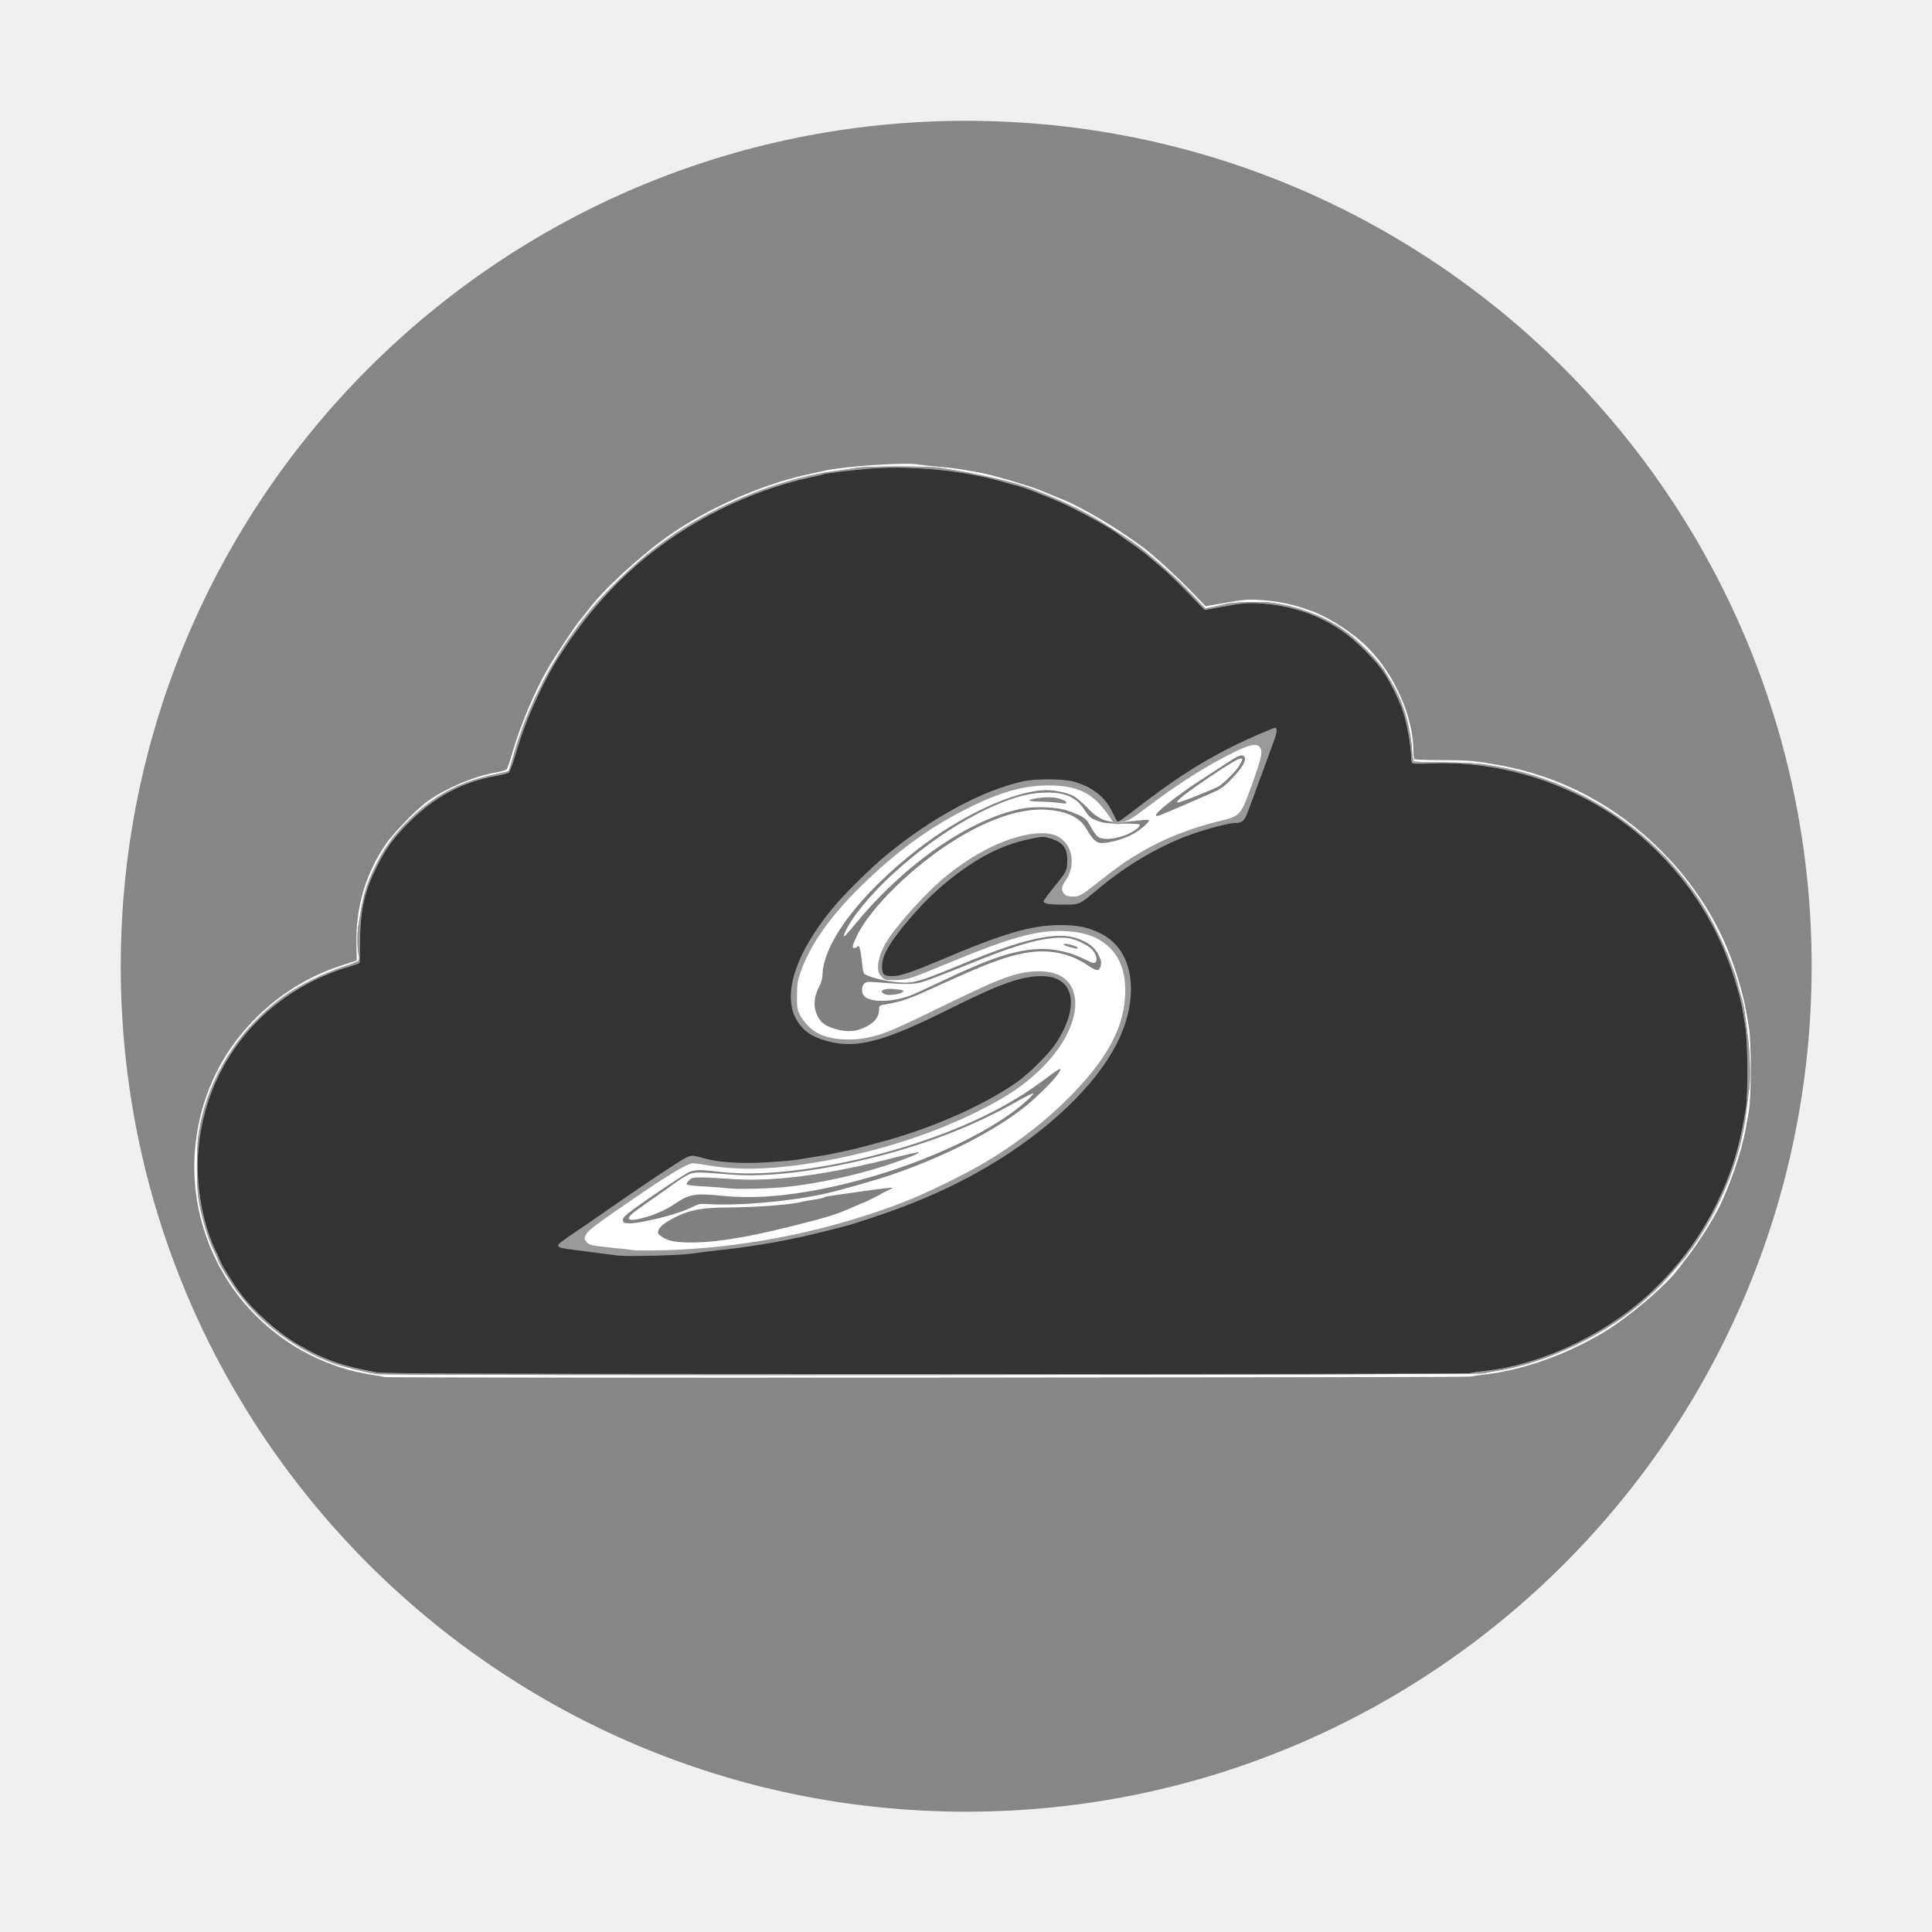
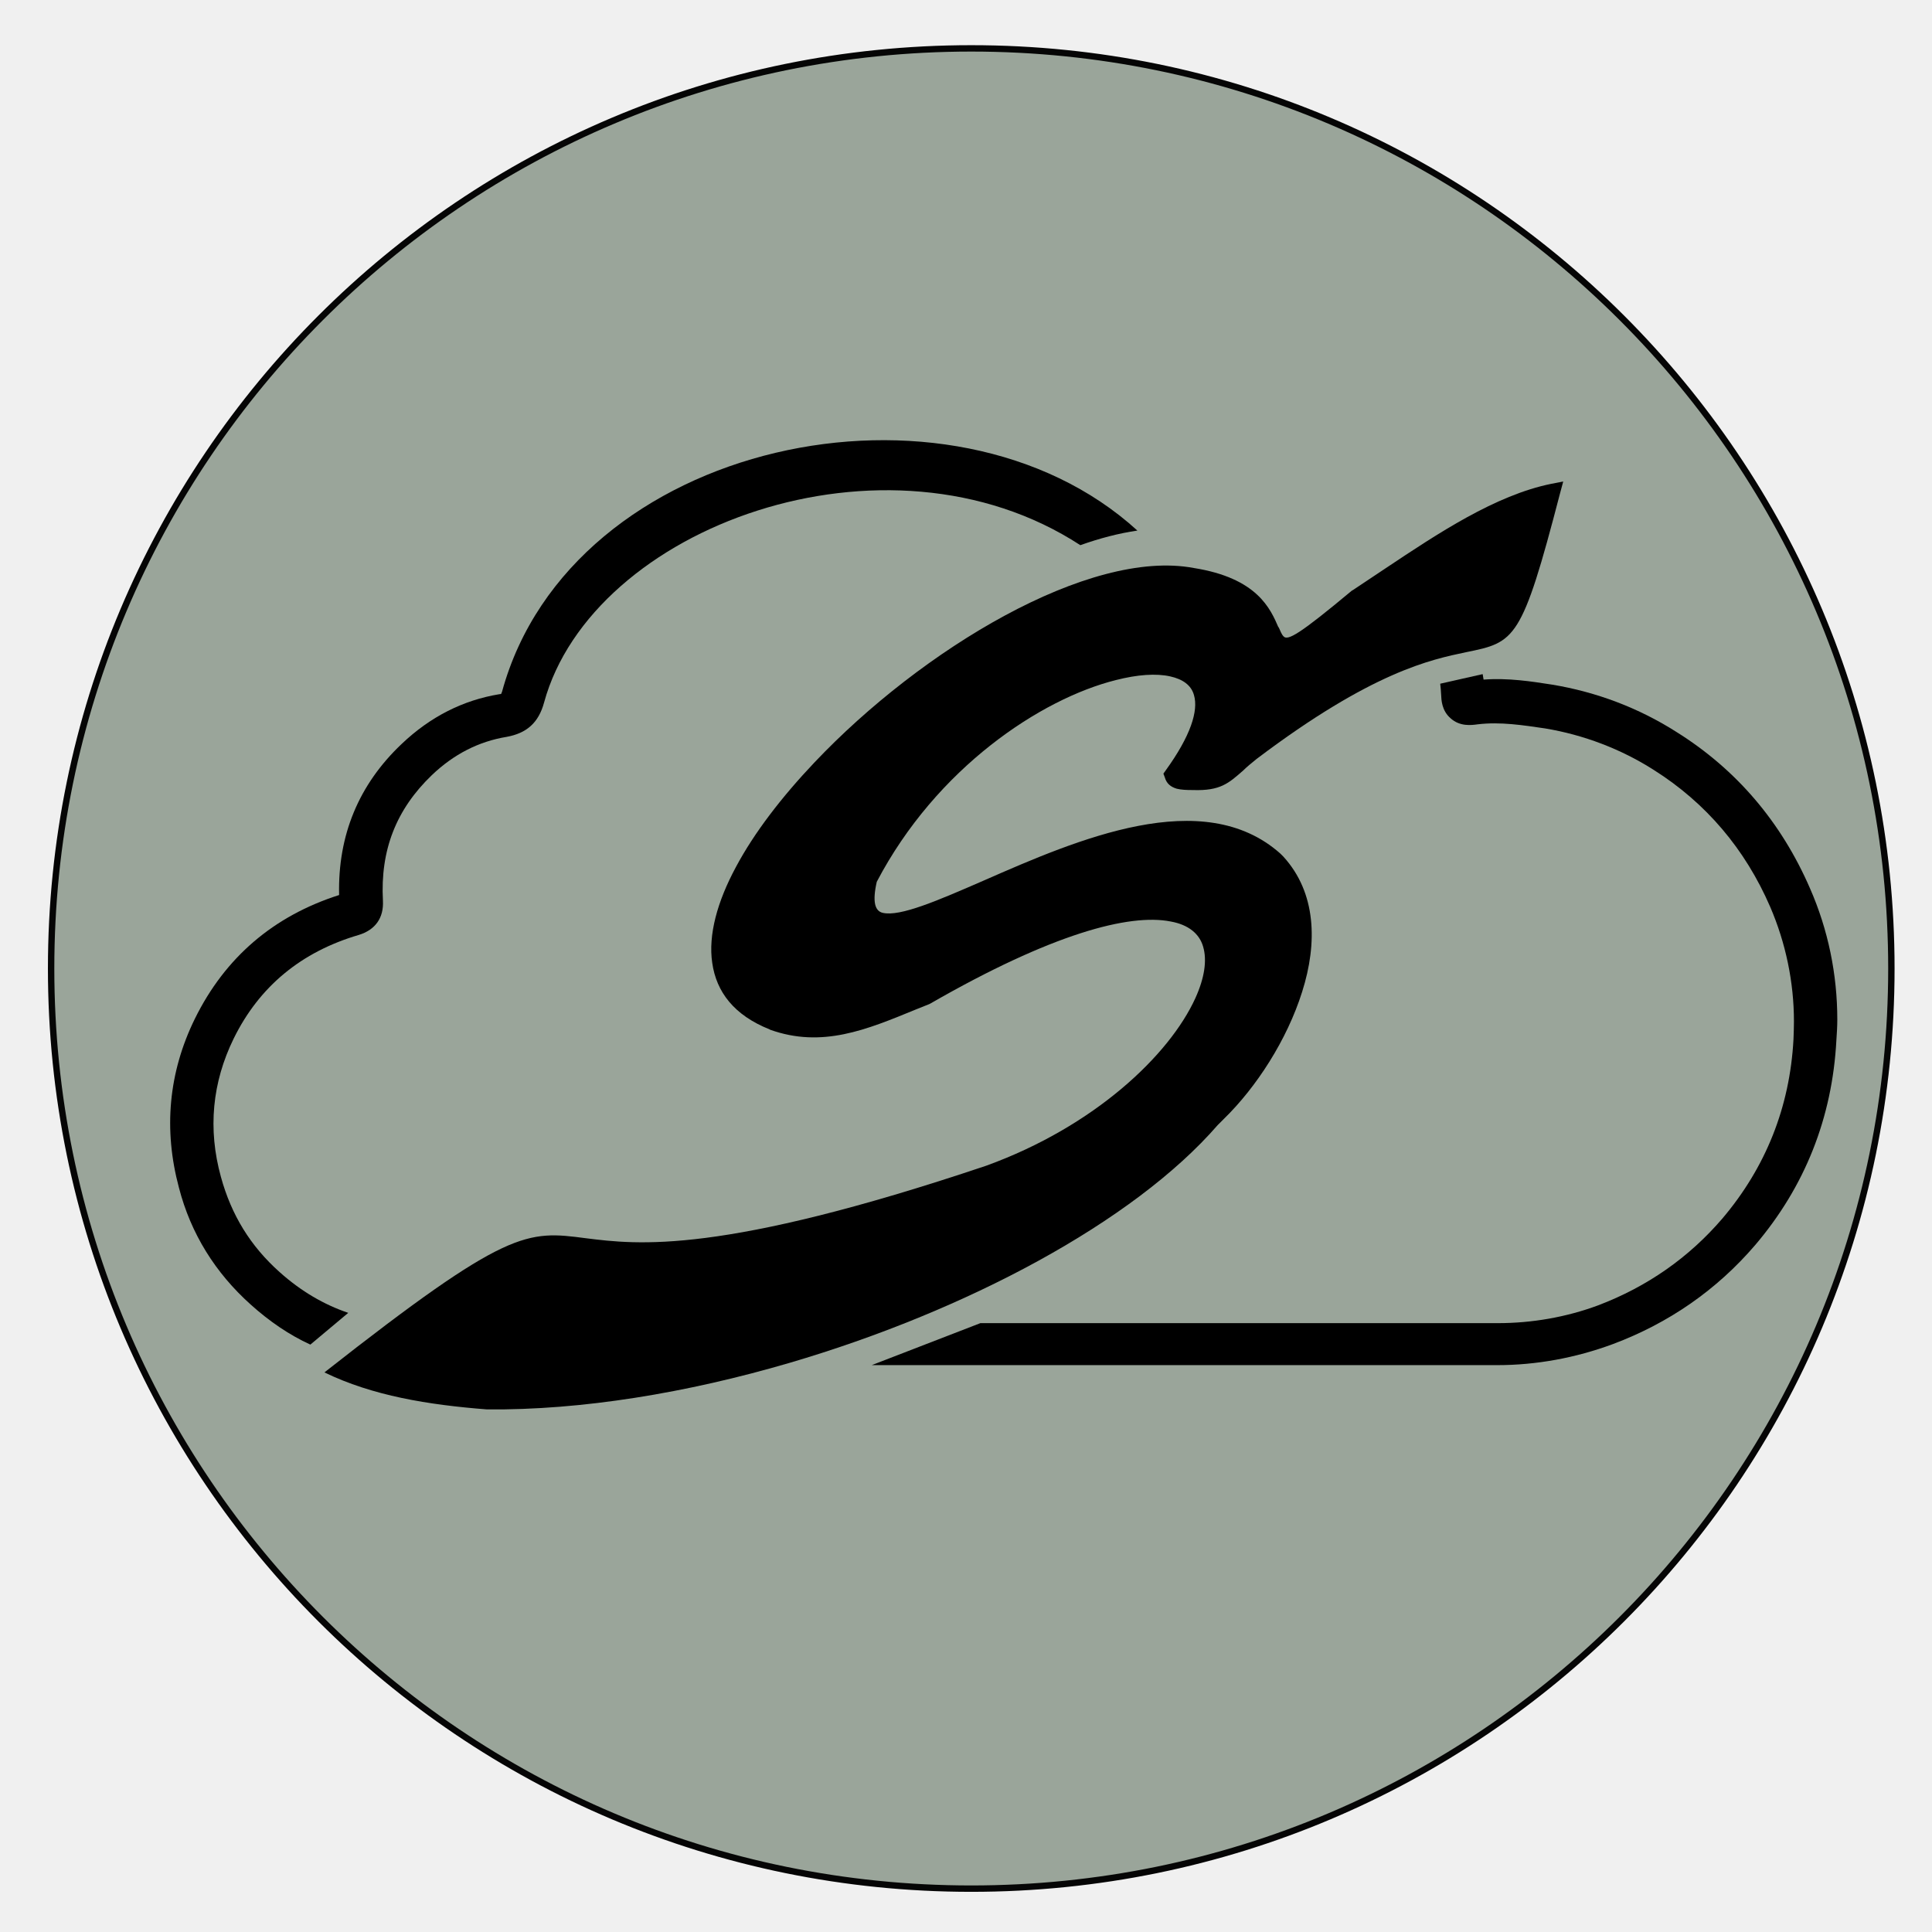
<svg xmlns="http://www.w3.org/2000/svg" width="16" height="16" version="1.1" viewBox="0 0 4.233 4.233" id="svg8">
  <defs id="defs12" />
-   <g transform="matrix(0.87499,0,0,0.87499,0.26458,-255.9)" id="g6">
-     <circle cx="2.117" cy="294.88" r="2.117" id="circle2" style="fill:#868686;stroke-width:0.251" />
-   </g>
-   <g transform="matrix(0.0025887,0,0,0.0025887,0.3356445,0.3443858)" id="g120">
-     <path id="path134" d="m 195.709,1032.509 c -0.248,-0.248 -4.964,-1.124 -10.48,-1.947 -36.677,-5.474 -71.448,-23.143 -98.217,-49.912 C 50.242,943.879 31.248,892.419 35.335,840.639 c 2.914,-36.923 16.837,-71.625 39.778,-99.148 22.676,-27.204 51.362,-46.741 84.242,-57.372 l 12.955,-4.189 -0.319,-13.325 c -0.751,-31.372 7.968,-60.91 25.341,-85.841 6.711,-9.631 26.176,-29.495 35.002,-35.72 15.798,-11.142 39.33,-21.111 57.057,-24.172 4.725,-0.816 9.118,-2.03 9.763,-2.698 0.645,-0.668 2.768,-6.831 4.717,-13.695 6.271,-22.075 18.707,-51.779 29.668,-70.863 6.596,-11.484 24.024,-37.773 27.847,-42.004 1.707,-1.889 4.967,-5.958 7.245,-9.041 11.881,-16.082 42.249,-44.097 66.671,-61.503 32.384,-23.081 79.457,-44.054 117.178,-52.207 5.28,-1.141 12.192,-2.687 15.36,-3.435 15.769,-3.724 67.755,-7.279 79.2,-5.416 3.432,0.559 11.856,1.486 18.72,2.061 6.864,0.575 15.936,1.689 20.16,2.474 4.224,0.786 10.272,1.859 13.44,2.386 9.897,1.645 43.36,11.478 52.608,15.458 4.858,2.091 12.288,5.143 16.512,6.783 16.993,6.597 50.294,26.464 71.04,42.382 8.705,6.679 26.708,23.232 38.589,35.479 l 12.669,13.061 10.371,-1.849 c 20.725,-3.695 23.973,-4.044 33.411,-3.589 16.788,0.808 31.179,3.84 47.117,9.927 15.443,5.898 35.038,18.918 47.077,31.28 22.48,23.083 37.75,58.019 37.821,86.526 0.01,3.262 0.332,6.379 0.72,6.926 0.452,0.638 8.976,1.011 23.745,1.039 22.664,0.043 26.936,0.415 48,4.183 52.053,9.311 99.067,34.126 137.28,72.459 33.153,33.257 55.191,71.295 67.324,116.203 3.37,12.475 3.826,14.651 6.84,32.64 2.253,13.449 2.224,59.453 -0.047,72 -0.86,4.752 -1.974,11.016 -2.475,13.92 -3.292,19.07 -13.315,48.507 -23.286,68.386 -4.922,9.814 -17.404,29.399 -24.993,39.217 -3.346,4.329 -7.415,9.645 -9.041,11.813 -10.897,14.527 -42.89,41.534 -64.077,54.091 -30.837,18.276 -67.357,31.238 -98.085,34.811 -5.28,0.614 -11.411,1.513 -13.625,1.998 -4.051,0.888 -918.26,1.317 -919.145,0.431 z M 539.04,871.219 c 26.136,-3.078 57.944,-10.135 82.938,-18.401 15.766,-5.214 28.011,-10.244 25.958,-10.664 -0.827,-0.169 -10.763,2.065 -22.08,4.964 -56.937,14.587 -102.929,20.464 -137.947,17.626 -8.31,-0.673 -18.88,-1.224 -23.489,-1.224 -7.886,0 -8.536,0.157 -11.04,2.67 -2.044,2.052 -2.366,2.853 -1.389,3.46 0.699,0.435 7.179,1.098 14.4,1.473 7.221,0.375 15.937,1.052 19.369,1.505 8.657,1.141 38.28,0.359 53.28,-1.408 z m 94.38,-164.093 c 3.147,-1.649 1.77,-2.326 -6.254,-3.071 -9.318,-0.866 -13.879,1.812 -7.628,4.479 2.553,1.089 10.691,0.264 13.882,-1.408 z M 782.4,669.194 c 0,-1.572 -11.096,-4.417 -11.935,-3.06 -0.293,0.474 1.949,1.513 4.981,2.308 6.922,1.816 6.954,1.82 6.954,0.752 z m -9.6,-122.93 c 0,-1.658 -5.247,-3.711 -11.209,-4.386 -6.045,-0.684 -19.075,0.959 -20.044,2.527 -0.307,0.497 3.106,0.919 7.917,0.978 4.651,0.057 11.049,0.426 14.217,0.819 8.634,1.071 9.12,1.075 9.12,0.062 z" style="fill:#ffffff;stroke-width:0.96" />
-     <path id="path132" d="m 189.12,1029.923 c -11.503,-1.958 -27.804,-6.042 -36.194,-9.068 C 121.281,1009.439 91.894,987.731 71.845,960.96 65.525,952.521 56.23,937.517 55.193,934.08 54.794,932.76 53.073,928.872 51.369,925.44 46.117,914.869 40.126,894.515 38.228,880.8 36.656,869.432 36.663,838.901 38.241,828.014 45.005,781.352 71.62,738.137 110.88,710.067 c 12.622,-9.025 33.876,-19.615 49.392,-24.611 6.825,-2.198 12.881,-4.564 13.458,-5.259 0.736,-0.886 0.76,-2.511 0.083,-5.45 -1.232,-5.345 -1.281,-18.188 -0.093,-24.907 0.505,-2.86 1.596,-9.207 2.423,-14.103 2.122,-12.558 5.596,-22.969 11.925,-35.737 7.659,-15.45 15.018,-25.595 27.879,-38.436 21.167,-21.133 43.815,-33.167 73.974,-39.306 5.544,-1.129 10.406,-2.374 10.805,-2.768 0.399,-0.394 2.423,-6.682 4.499,-13.975 9.467,-33.255 25.394,-66.855 45.996,-97.035 12.52,-18.34 23.115,-31.085 39.084,-47.013 28.469,-28.395 54.383,-47.209 88.499,-64.249 32.267,-16.117 69.532,-27.966 100.077,-31.822 5.544,-0.7 12.888,-1.801 16.32,-2.447 7.727,-1.454 59.892,-1.567 69.6,-0.15 33.036,4.822 65.499,12.436 82.56,19.366 23.129,9.394 30.038,12.567 44.436,20.407 14.291,7.782 38.679,23.614 46.895,30.444 18.06,15.012 26.869,23.034 38.336,34.913 l 13.507,13.992 6.653,-1.313 c 3.659,-0.722 8.165,-1.78 10.013,-2.352 5.489,-1.698 31.173,-2.37 40.353,-1.057 23.092,3.304 46.351,12.602 63.115,25.23 8.611,6.486 22.126,19.84 28.468,28.129 5.605,7.325 13.603,21.704 17.431,31.34 4.366,10.989 8.11,27.503 8.736,38.533 0.332,5.845 1.046,10.639 1.642,11.009 0.58,0.361 11.854,0.721 25.054,0.8 18.968,0.114 26.818,0.569 37.44,2.17 75.242,11.342 141.561,54.569 181.864,118.541 12.606,20.01 25.515,49.295 30.36,68.877 1.27,5.133 2.769,10.543 3.332,12.022 0.995,2.616 2.876,14.983 4.952,32.548 1.541,13.037 2.017,34.734 0.918,41.76 -0.537,3.432 -1.669,12.263 -2.515,19.625 -4.643,40.4 -23.074,85.223 -49.443,120.24 -5.446,7.232 -22.213,26.313 -25.902,29.475 -1.296,1.111 -5.399,4.846 -9.12,8.301 -31.708,29.445 -84.609,55.066 -126.764,61.396 -3.696,0.555 -8.664,1.517 -11.04,2.138 -5.465,1.428 -928.62,2.007 -936.96,0.588 z M 531.84,873.167 c 42.596,-4.141 90.501,-16.496 128.64,-33.176 11.537,-5.046 22.631,-10.848 21.478,-11.232 -0.486,-0.162 -10.267,2.714 -21.735,6.391 -42.673,13.683 -73.942,20.986 -111.583,26.059 -20.781,2.801 -55.396,3.491 -72.743,1.45 -15.562,-1.831 -19.611,-1.211 -25.601,3.915 -6.472,5.54 -5.588,6.319 6.424,5.666 6.514,-0.354 14.037,-0.074 20.4,0.759 13.43,1.759 37.584,1.833 54.72,0.168 z M 635.969,707.814 c 5.129,-1.904 6.834,-4.108 3.231,-4.176 -1.232,-0.023 -5.345,-0.402 -9.139,-0.842 -6.986,-0.81 -14.098,-0.102 -15.769,1.569 -1.411,1.411 -0.002,3.903 2.831,5.008 3.475,1.355 13.154,0.555 18.847,-1.559 z M 789.12,671.598 c 0,-3.867 -14.48,-8.726 -23.779,-7.979 -6.688,0.537 -9.795,2.144 -5.88,3.042 1.264,0.29 6.187,1.386 10.939,2.437 4.752,1.05 9.936,2.312 11.52,2.804 4.368,1.356 7.2,1.237 7.2,-0.303 z M 822,570.558 c 4.25,-2.137 3.076,-3.198 -3.538,-3.198 -6.889,0 -11.463,1.316 -10.861,3.126 0.88,2.646 9.197,2.688 14.399,0.072 z m -80.4,-23.361 c 10.175,-1.002 12.874,-0.871 31.92,1.549 5.565,0.707 6.265,-0.075 2.88,-3.216 -6.432,-5.967 -26.53,-6.77 -41.52,-1.657 -4.224,1.441 -8.544,3.257 -9.6,4.036 -1.779,1.313 -1.639,1.377 1.92,0.873 2.112,-0.299 8.592,-1.012 14.4,-1.584 z" style="fill:#ffffff;stroke-width:0.96" />
-     <path id="path130" d="m 189.12,1029.923 c -11.503,-1.958 -27.804,-6.042 -36.194,-9.068 C 121.281,1009.439 91.894,987.731 71.845,960.96 65.525,952.521 56.23,937.517 55.193,934.08 54.794,932.76 53.073,928.872 51.369,925.44 46.117,914.869 40.126,894.515 38.228,880.8 36.656,869.432 36.663,838.901 38.241,828.014 45.005,781.352 71.62,738.137 110.88,710.067 c 12.622,-9.025 33.876,-19.615 49.392,-24.611 6.825,-2.198 12.881,-4.564 13.458,-5.259 0.736,-0.886 0.76,-2.511 0.083,-5.45 -1.232,-5.345 -1.281,-18.188 -0.093,-24.907 0.505,-2.86 1.596,-9.207 2.423,-14.103 2.122,-12.558 5.596,-22.969 11.925,-35.737 7.659,-15.45 15.018,-25.595 27.879,-38.436 21.167,-21.133 43.815,-33.167 73.974,-39.306 5.544,-1.129 10.406,-2.374 10.805,-2.768 0.399,-0.394 2.423,-6.682 4.499,-13.975 9.467,-33.255 25.394,-66.855 45.996,-97.035 12.52,-18.34 23.115,-31.085 39.084,-47.013 28.469,-28.395 54.383,-47.209 88.499,-64.249 32.267,-16.117 69.532,-27.966 100.077,-31.822 5.544,-0.7 12.888,-1.801 16.32,-2.447 7.727,-1.454 59.892,-1.567 69.6,-0.15 33.036,4.822 65.499,12.436 82.56,19.366 23.129,9.394 30.038,12.567 44.436,20.407 14.291,7.782 38.679,23.614 46.895,30.444 18.06,15.012 26.869,23.034 38.336,34.913 l 13.507,13.992 6.653,-1.313 c 3.659,-0.722 8.165,-1.78 10.013,-2.352 5.489,-1.698 31.173,-2.37 40.353,-1.057 23.092,3.304 46.351,12.602 63.115,25.23 8.611,6.486 22.126,19.84 28.468,28.129 5.605,7.325 13.603,21.704 17.431,31.34 4.366,10.989 8.11,27.503 8.736,38.533 0.332,5.845 1.046,10.639 1.642,11.009 0.58,0.361 11.854,0.721 25.054,0.8 18.968,0.114 26.818,0.569 37.44,2.17 75.242,11.342 141.561,54.569 181.864,118.541 12.606,20.01 25.515,49.295 30.36,68.877 1.27,5.133 2.769,10.543 3.332,12.022 0.995,2.616 2.876,14.983 4.952,32.548 1.541,13.037 2.017,34.734 0.918,41.76 -0.537,3.432 -1.669,12.263 -2.515,19.625 -4.643,40.4 -23.074,85.223 -49.443,120.24 -5.446,7.232 -22.213,26.313 -25.902,29.475 -1.296,1.111 -5.399,4.846 -9.12,8.301 -31.708,29.445 -84.609,55.066 -126.764,61.396 -3.696,0.555 -8.664,1.517 -11.04,2.138 -5.465,1.428 -928.62,2.007 -936.96,0.588 z M 417.057,897.111 c 8.681,-2.516 17.54,-6.576 24.063,-11.027 12.355,-8.433 17.176,-9.325 38.771,-7.176 17.525,1.744 34.745,1.577 53.389,-0.517 67.054,-7.532 147.223,-36.373 193.274,-69.53 8.988,-6.471 19.054,-15.572 18.185,-16.441 -0.328,-0.328 -6.477,2.722 -13.663,6.778 -37.139,20.963 -76.939,36.392 -123.876,48.021 -45.437,11.257 -88.284,16.309 -117.71,13.879 -29.209,-2.412 -31.749,-2.39 -37.15,0.322 -2.665,1.339 -8.008,4.772 -11.873,7.629 -3.865,2.857 -13.291,9.536 -20.947,14.841 -14.664,10.162 -17.869,12.942 -16.837,14.61 1.006,1.628 5.446,1.199 14.375,-1.388 z M 629.453,712.734 c 9.288,-1.918 11.974,-2.999 36.866,-14.835 34.755,-16.526 52.963,-23.343 70.367,-26.347 18.855,-3.254 35.507,-0.781 52.753,7.835 5.384,2.69 6.818,3.062 8.003,2.079 1.904,-1.58 1.02,-5.964 -2,-9.924 -2.806,-3.679 -11.69,-8.483 -18.713,-10.117 -7.853,-1.828 -20.534,-0.642 -35.129,3.287 -14.662,3.947 -26.553,8.266 -60.576,22.004 -13.781,5.565 -27.667,10.794 -30.859,11.621 -6.995,1.813 -14.543,1.901 -32.618,0.383 -12.816,-1.077 -13.771,-1.039 -15.6,0.616 -2.713,2.455 -2.645,8.421 0.125,11.002 4.134,3.852 15.516,4.848 27.38,2.397 z M 596.926,645.84 c 40.833,-48.795 94.37,-85.528 137.466,-94.318 11.858,-2.418 30.623,-1.633 39.848,1.669 13.467,4.82 15.447,6.195 19.202,13.34 1.876,3.571 4.538,7.378 5.914,8.461 4.604,3.622 17.3,2.217 27.684,-3.063 5.211,-2.65 8.893,-6.077 7.752,-7.214 C 834.398,564.321 827.74,564 819.998,564 c -11.317,0 -15.113,-0.357 -19.358,-1.818 -7.146,-2.461 -8.161,-3.279 -12.791,-10.305 -7.13,-10.819 -17.474,-14.926 -35.209,-13.98 -12.221,0.652 -23.067,3.491 -38.895,10.181 -41.985,17.746 -91.727,56.386 -118.48,92.038 -6.657,8.871 -12.197,19.405 -10.205,19.405 0.23,0 5.57,-6.156 11.867,-13.68 z m 286.603,-105.46 c 8.003,-3.223 15.845,-6.529 17.427,-7.347 4.103,-2.12 14.677,-12.432 17.905,-17.461 6.78,-10.562 2.45,-9.115 -22.449,7.502 -21.886,14.607 -32.554,23.056 -29.203,23.128 0.973,0.021 8.317,-2.599 16.32,-5.822 z" style="fill:#808080;stroke-width:0.96" />
-     <path id="path128" d="m 189.12,1029.923 c -11.503,-1.958 -27.804,-6.042 -36.194,-9.068 C 121.281,1009.439 91.894,987.731 71.845,960.96 65.525,952.521 56.23,937.517 55.193,934.08 54.794,932.76 53.073,928.872 51.369,925.44 46.117,914.869 40.126,894.515 38.228,880.8 36.656,869.432 36.663,838.901 38.241,828.014 45.005,781.352 71.62,738.137 110.88,710.067 c 12.622,-9.025 33.876,-19.615 49.392,-24.611 6.825,-2.198 12.881,-4.564 13.458,-5.259 0.736,-0.886 0.76,-2.511 0.083,-5.45 -1.232,-5.345 -1.281,-18.188 -0.093,-24.907 0.505,-2.86 1.596,-9.207 2.423,-14.103 2.122,-12.558 5.596,-22.969 11.925,-35.737 7.659,-15.45 15.018,-25.595 27.879,-38.436 21.167,-21.133 43.815,-33.167 73.974,-39.306 5.544,-1.129 10.406,-2.374 10.805,-2.768 0.399,-0.394 2.423,-6.682 4.499,-13.975 9.467,-33.255 25.394,-66.855 45.996,-97.035 12.52,-18.34 23.115,-31.085 39.084,-47.013 28.469,-28.395 54.383,-47.209 88.499,-64.249 32.267,-16.117 69.532,-27.966 100.077,-31.822 5.544,-0.7 12.888,-1.801 16.32,-2.447 7.727,-1.454 59.892,-1.567 69.6,-0.15 33.036,4.822 65.499,12.436 82.56,19.366 23.129,9.394 30.038,12.567 44.436,20.407 14.291,7.782 38.679,23.614 46.895,30.444 18.06,15.012 26.869,23.034 38.336,34.913 l 13.507,13.992 6.653,-1.313 c 3.659,-0.722 8.165,-1.78 10.013,-2.352 5.489,-1.698 31.173,-2.37 40.353,-1.057 23.092,3.304 46.351,12.602 63.115,25.23 8.611,6.486 22.126,19.84 28.468,28.129 5.605,7.325 13.603,21.704 17.431,31.34 4.366,10.989 8.11,27.503 8.736,38.533 0.332,5.845 1.046,10.639 1.642,11.009 0.58,0.361 11.854,0.721 25.054,0.8 18.968,0.114 26.818,0.569 37.44,2.17 75.242,11.342 141.561,54.569 181.864,118.541 12.606,20.01 25.515,49.295 30.36,68.877 1.27,5.133 2.769,10.543 3.332,12.022 0.995,2.616 2.876,14.983 4.952,32.548 1.541,13.037 2.017,34.734 0.918,41.76 -0.537,3.432 -1.669,12.263 -2.515,19.625 -4.643,40.4 -23.074,85.223 -49.443,120.24 -5.446,7.232 -22.213,26.313 -25.902,29.475 -1.296,1.111 -5.399,4.846 -9.12,8.301 -31.708,29.445 -84.609,55.066 -126.764,61.396 -3.696,0.555 -8.664,1.517 -11.04,2.138 -5.465,1.428 -928.62,2.007 -936.96,0.588 z M 477.149,917.25 c 20.044,-2.461 37.114,-5.877 67.651,-13.537 26.595,-6.672 35.213,-9.447 49.203,-15.847 3.301,-1.51 6.259,-2.746 6.571,-2.746 0.828,0 15.179,-7.094 15.746,-7.784 0.264,-0.321 2.599,-1.514 5.188,-2.652 2.59,-1.137 4.534,-2.212 4.32,-2.388 -0.516,-0.425 -17.206,1.596 -34.468,4.174 -7.656,1.143 -15.864,2.317 -18.24,2.609 -2.376,0.292 -4.79,0.901 -5.365,1.354 -0.575,0.453 -4.463,1.29 -8.64,1.86 -4.177,0.571 -9.107,1.477 -10.955,2.015 -7.583,2.206 -38.429,4.494 -61.92,4.592 -23.746,0.1 -34.646,2.492 -49.134,10.781 -6.544,3.744 -9.906,7.259 -9.906,10.356 0,2.018 4.992,5.356 10.358,6.925 7.16,2.094 23.888,2.215 39.591,0.287 z m -60.374,-16.711 c 18.322,-3.796 32.038,-8.029 41.146,-12.699 3.719,-1.907 5.322,-2.15 11.52,-1.748 25.592,1.662 70.348,-2.316 99.36,-8.832 12.558,-2.82 43.715,-11.717 56.64,-16.172 45.867,-15.812 88.029,-37.509 113.876,-58.603 8.491,-6.929 21.437,-19.686 25.387,-25.014 5.969,-8.053 3.986,-7.677 -8.208,1.557 -18.44,13.965 -36.743,24.856 -59.818,35.596 -67.942,31.622 -162.81,50.886 -217.194,44.103 -14.488,-1.807 -20.282,-1.815 -25.331,-0.033 -3.803,1.342 -42.889,27.65 -51.752,34.833 -4.506,3.652 -5.468,5.203 -4.613,7.432 0.777,2.025 7.945,1.866 18.987,-0.421 z M 600.907,737.169 c 9.023,-3.948 13.493,-9.137 13.493,-15.664 0,-2.752 0.406,-3.468 2.16,-3.806 1.188,-0.229 4.752,-0.912 7.92,-1.518 9.979,-1.909 17.716,-4.736 36,-13.15 43.706,-20.114 60.942,-26.635 78.24,-29.597 19.522,-3.343 37.217,0.265 52.462,10.696 7.444,5.094 9.581,5.129 10.808,0.176 0.735,-2.967 0.459,-4.354 -1.782,-8.935 -3.174,-6.487 -8.526,-10.73 -17.72,-14.048 -17.712,-6.392 -45.979,-0.063 -99.472,22.272 -25.848,10.792 -35.483,14.124 -43.08,14.895 -9.997,1.015 -31.449,-3.053 -37.897,-7.188 -0.86,-0.551 -1.618,-4.06 -2.166,-10.03 -0.883,-9.607 -2.373,-15.275 -3.526,-13.417 -0.366,0.589 -1.529,1.223 -2.585,1.407 -2.576,0.451 -2.185,-1.698 1.859,-10.224 11.401,-24.036 49.228,-60.733 84.949,-82.41 27.933,-16.951 53.77,-25.405 74.473,-24.368 17.312,0.867 29.103,6.322 34.708,16.058 4.593,7.977 7.768,11.387 11.2,12.029 4.786,0.895 17.668,-2.197 26.092,-6.262 7.309,-3.527 17.007,-11.64 15.598,-13.049 -0.816,-0.816 -21.124,1.563 -22.27,2.609 -1.19,1.086 -7.248,1.082 -7.248,-0.005 0,-0.461 -1.62,-1.106 -3.6,-1.435 -7.01,-1.164 -12.978,-4.839 -19.135,-11.784 -3.35,-3.779 -8.027,-7.827 -10.765,-9.317 -5.652,-3.076 -15.591,-5.386 -23.273,-5.41 -26.276,-0.081 -71.908,20.868 -109.839,50.426 C 597.609,624.227 566.4,665.91 566.4,693.116 c 0,2.117 -1.215,5.93 -2.981,9.355 -4.282,8.303 -4.829,16.414 -1.584,23.502 2.592,5.662 5.909,8.576 12.422,10.914 10.077,3.618 18.816,3.71 26.651,0.282 z M 870.79,549.113 c 9.729,-4.255 21.362,-9.332 25.85,-11.283 6.624,-2.879 9.371,-4.771 14.594,-10.049 10.677,-10.791 14.964,-18.28 11.913,-20.812 -2.073,-1.72 -4.564,-0.703 -14.988,6.125 -5.016,3.286 -14.89,9.727 -21.941,14.313 -19.354,12.589 -37.579,26.957 -37.579,29.627 0,1.494 3.39,0.281 22.15,-7.922 z" style="fill:#999999;stroke-width:0.96" />
-     <path id="path126" d="m 189.12,1028.485 c -29.266,-5.38 -44.592,-10.796 -66.352,-23.447 C 106.147,995.375 84.997,976.642 74.086,961.92 67.598,953.167 58.047,937.979 57.089,934.893 56.704,933.654 55.133,930.135 53.597,927.073 41.759,903.472 35.721,869.315 38.223,840.102 44.538,766.375 94.339,706.059 166.32,684.96 c 4.62,-1.354 8.433,-2.772 8.473,-3.151 0.04,-0.379 0.171,-9.113 0.291,-19.409 0.298,-25.586 3.846,-41.207 13.984,-61.571 7.935,-15.939 14.205,-24.597 27.402,-37.835 21.511,-21.579 45.518,-34.399 73.652,-39.332 5.127,-0.899 9.981,-2.127 10.787,-2.728 0.806,-0.601 3.34,-7.357 5.631,-15.013 5.78,-19.312 11.201,-33.56 19.177,-50.4 8.883,-18.758 15.072,-29.448 27.232,-47.04 33.214,-48.051 75.13,-84.481 127.051,-110.421 23.552,-11.767 52.126,-21.959 75.357,-26.878 6.17,-1.307 11.6,-2.612 12.067,-2.9 1.039,-0.642 20.168,-2.988 36.416,-4.465 35.879,-3.263 81.98,1.141 115.861,11.067 6.236,1.827 12.611,3.611 14.167,3.965 3.262,0.742 15.36,5.403 31.352,12.078 12.624,5.27 41.158,20.518 48.38,25.854 2.64,1.951 9.093,6.503 14.341,10.116 5.248,3.613 11.79,8.544 14.539,10.957 2.749,2.413 8.119,6.979 11.934,10.147 3.815,3.168 13.363,12.384 21.218,20.479 l 14.282,14.719 10.803,-1.956 c 20.941,-3.792 24.333,-4.164 33.843,-3.708 28.801,1.38 54.715,10.444 75.997,26.58 8.873,6.728 22.138,20.038 28.839,28.936 6.129,8.14 14.634,24.834 18.391,36.103 3.336,10.004 6.853,29.353 6.853,37.699 0,4.425 0.347,5.716 1.675,6.225 0.921,0.354 7.941,0.361 15.6,0.018 40.328,-1.811 83.493,7.221 121.445,25.411 27.176,13.025 49.138,28.555 70.434,49.807 32.622,32.555 55.011,71.314 67.472,116.807 3.028,11.054 3.529,13.509 6.27,30.72 2.081,13.065 2.36,56.926 0.441,69.12 -5.002,31.773 -12.084,54.949 -24.644,80.64 -14.68,30.028 -35.021,56.82 -60.195,79.283 -36.961,32.981 -90.355,57.533 -135.617,62.362 -5.808,0.62 -11.812,1.511 -13.343,1.981 -1.613,0.495 -195.233,0.797 -460.32,0.719 -384.268,-0.114 -458.69,-0.348 -464.737,-1.459 z M 477.149,917.25 c 20.044,-2.461 37.114,-5.877 67.651,-13.537 26.595,-6.672 35.213,-9.447 49.203,-15.847 3.301,-1.51 6.259,-2.746 6.571,-2.746 0.828,0 15.179,-7.094 15.746,-7.784 0.264,-0.321 2.599,-1.514 5.188,-2.652 2.59,-1.137 4.534,-2.212 4.32,-2.388 -0.516,-0.425 -17.206,1.596 -34.468,4.174 -7.656,1.143 -15.864,2.317 -18.24,2.609 -2.376,0.292 -4.79,0.901 -5.365,1.354 -0.575,0.453 -4.463,1.29 -8.64,1.86 -4.177,0.571 -9.107,1.477 -10.955,2.015 -7.583,2.206 -38.429,4.494 -61.92,4.592 -23.746,0.1 -34.646,2.492 -49.134,10.781 -6.544,3.744 -9.906,7.259 -9.906,10.356 0,2.018 4.992,5.356 10.358,6.925 7.16,2.094 23.888,2.215 39.591,0.287 z m -60.374,-16.711 c 18.322,-3.796 32.038,-8.029 41.146,-12.699 3.719,-1.907 5.322,-2.15 11.52,-1.748 25.592,1.662 70.348,-2.316 99.36,-8.832 12.558,-2.82 43.715,-11.717 56.64,-16.172 45.867,-15.812 88.029,-37.509 113.876,-58.603 8.491,-6.929 21.437,-19.686 25.387,-25.014 5.969,-8.053 3.986,-7.677 -8.208,1.557 -18.44,13.965 -36.743,24.856 -59.818,35.596 -67.942,31.622 -162.81,50.886 -217.194,44.103 -14.488,-1.807 -20.282,-1.815 -25.331,-0.033 -3.803,1.342 -42.889,27.65 -51.752,34.833 -4.506,3.652 -5.468,5.203 -4.613,7.432 0.777,2.025 7.945,1.866 18.987,-0.421 z M 600.907,737.169 c 9.023,-3.948 13.493,-9.137 13.493,-15.664 0,-2.752 0.406,-3.468 2.16,-3.806 1.188,-0.229 4.752,-0.912 7.92,-1.518 9.979,-1.909 17.716,-4.736 36,-13.15 43.706,-20.114 60.942,-26.635 78.24,-29.597 19.522,-3.343 37.217,0.265 52.462,10.696 7.444,5.094 9.581,5.129 10.808,0.176 0.735,-2.967 0.459,-4.354 -1.782,-8.935 -3.174,-6.487 -8.526,-10.73 -17.72,-14.048 -17.712,-6.392 -45.979,-0.063 -99.472,22.272 -25.848,10.792 -35.483,14.124 -43.08,14.895 -9.997,1.015 -31.449,-3.053 -37.897,-7.188 -0.86,-0.551 -1.618,-4.06 -2.166,-10.03 -0.883,-9.607 -2.373,-15.275 -3.526,-13.417 -0.366,0.589 -1.529,1.223 -2.585,1.407 -2.576,0.451 -2.185,-1.698 1.859,-10.224 11.401,-24.036 49.228,-60.733 84.949,-82.41 27.933,-16.951 53.77,-25.405 74.473,-24.368 17.312,0.867 29.103,6.322 34.708,16.058 4.593,7.977 7.768,11.387 11.2,12.029 4.786,0.895 17.668,-2.197 26.092,-6.262 7.361,-3.552 17.004,-11.643 15.577,-13.07 -0.343,-0.343 -4.636,-0.129 -9.54,0.476 -23.925,2.949 -30.761,1.191 -42.517,-10.935 -4.224,-4.357 -9.562,-8.871 -11.862,-10.031 -5.236,-2.641 -15.265,-4.808 -22.352,-4.83 -26.276,-0.081 -71.908,20.868 -109.839,50.426 C 597.609,624.227 566.4,665.91 566.4,693.116 c 0,2.117 -1.215,5.93 -2.981,9.355 -4.282,8.303 -4.829,16.414 -1.584,23.502 2.592,5.662 5.909,8.576 12.422,10.914 10.077,3.618 18.816,3.71 26.651,0.282 z M 870.79,549.113 c 9.729,-4.255 21.362,-9.332 25.85,-11.283 6.624,-2.879 9.371,-4.771 14.594,-10.049 10.677,-10.791 14.964,-18.28 11.913,-20.812 -2.073,-1.72 -4.564,-0.703 -14.988,6.125 -5.016,3.286 -14.89,9.727 -21.941,14.313 -19.354,12.589 -37.579,26.957 -37.579,29.627 0,1.494 3.39,0.281 22.15,-7.922 z" style="fill:#ffffff;stroke-width:0.96" />
-     <path id="path124" d="m 189.12,1028.485 c -29.266,-5.38 -44.592,-10.796 -66.352,-23.447 C 106.147,995.375 84.997,976.642 74.086,961.92 67.598,953.167 58.047,937.979 57.089,934.893 56.704,933.654 55.133,930.135 53.597,927.073 41.759,903.472 35.721,869.315 38.223,840.102 44.538,766.375 94.339,706.059 166.32,684.96 c 4.62,-1.354 8.433,-2.772 8.473,-3.151 0.04,-0.379 0.171,-9.113 0.291,-19.409 0.298,-25.586 3.846,-41.207 13.984,-61.571 7.935,-15.939 14.205,-24.597 27.402,-37.835 21.511,-21.579 45.518,-34.399 73.652,-39.332 5.127,-0.899 9.981,-2.127 10.787,-2.728 0.806,-0.601 3.34,-7.357 5.631,-15.013 5.78,-19.312 11.201,-33.56 19.177,-50.4 8.883,-18.758 15.072,-29.448 27.232,-47.04 33.214,-48.051 75.13,-84.481 127.051,-110.421 23.552,-11.767 52.126,-21.959 75.357,-26.878 6.17,-1.307 11.6,-2.612 12.067,-2.9 1.039,-0.642 20.168,-2.988 36.416,-4.465 35.879,-3.263 81.98,1.141 115.861,11.067 6.236,1.827 12.611,3.611 14.167,3.965 3.262,0.742 15.36,5.403 31.352,12.078 12.624,5.27 41.158,20.518 48.38,25.854 2.64,1.951 9.093,6.503 14.341,10.116 5.248,3.613 11.79,8.544 14.539,10.957 2.749,2.413 8.119,6.979 11.934,10.147 3.815,3.168 13.363,12.384 21.218,20.479 l 14.282,14.719 10.803,-1.956 c 20.941,-3.792 24.333,-4.164 33.843,-3.708 28.801,1.38 54.715,10.444 75.997,26.58 8.873,6.728 22.138,20.038 28.839,28.936 6.129,8.14 14.634,24.834 18.391,36.103 3.336,10.004 6.853,29.353 6.853,37.699 0,4.425 0.347,5.716 1.675,6.225 0.921,0.354 7.941,0.361 15.6,0.018 40.328,-1.811 83.493,7.221 121.445,25.411 27.176,13.025 49.138,28.555 70.434,49.807 32.622,32.555 55.011,71.314 67.472,116.807 3.028,11.054 3.529,13.509 6.27,30.72 2.081,13.065 2.36,56.926 0.441,69.12 -5.002,31.773 -12.084,54.949 -24.644,80.64 -14.68,30.028 -35.021,56.82 -60.195,79.283 -36.961,32.981 -90.355,57.533 -135.617,62.362 -5.808,0.62 -11.812,1.511 -13.343,1.981 -1.613,0.495 -195.233,0.797 -460.32,0.719 -384.268,-0.114 -458.69,-0.348 -464.737,-1.459 z M 448.656,924.463 c 30.298,-1.798 56.12,-5.112 86.544,-11.107 35.854,-7.065 76.701,-19.23 107.332,-31.965 15.879,-6.602 43.436,-20.169 57.739,-28.427 29.092,-16.796 55.713,-37.371 77.835,-60.159 30.957,-31.889 44.646,-58.755 44.6,-87.529 -0.026,-16.25 -4.677,-28.514 -14.069,-37.097 -9.319,-8.517 -20.569,-12.446 -37.757,-13.185 -22.906,-0.986 -45.954,5.482 -100.8,28.288 -29.493,12.263 -32.452,13.181 -42.559,13.191 -8.367,0.009 -8.516,-0.033 -11.28,-3.126 -2.305,-2.58 -2.801,-3.987 -2.801,-7.944 0,-5.748 2.662,-13.748 6.949,-20.881 8.796,-14.637 35.066,-43.538 51.611,-56.782 27.951,-22.374 57.892,-35.611 80.437,-35.562 9.784,0.021 16.539,3.194 21.028,9.874 5.49,8.171 5.215,20.413 -0.656,29.278 -4.061,6.13 -4.503,8.456 -2.196,11.555 1.567,2.106 2.787,2.608 6.917,2.849 6.134,0.358 7.527,-0.405 22.792,-12.479 16.012,-12.665 23.268,-17.77 35.359,-24.88 19.767,-11.622 41.153,-20.126 66.24,-26.339 18.915,-4.684 18.397,-4.074 29.269,-34.485 7.29,-20.392 8.192,-25.77 4.832,-28.811 -2.915,-2.638 -8.381,-1.398 -21.06,4.777 -22.741,11.077 -47.377,26.705 -74.962,47.555 -13.518,10.217 -15.488,11.251 -22.11,11.603 l -5.243,0.278 -4.296,-6.196 c -12.952,-18.68 -25.831,-25.004 -50.939,-25.012 -19.585,-0.006 -38.193,4.976 -63.013,16.871 -34.478,16.524 -63.643,37.422 -95.155,68.184 -26.316,25.688 -43.778,50.673 -51.664,73.92 -2.203,6.494 -2.619,9.385 -2.692,18.72 -0.074,9.406 0.22,11.704 1.987,15.529 2.596,5.619 9.014,12.657 14.444,15.838 9.655,5.658 26.634,7.551 41.761,4.657 14.694,-2.812 21.841,-5.791 67.961,-28.327 47.473,-23.197 60.85,-27.989 78.384,-28.075 15.163,-0.075 25.073,5.421 29.079,16.126 6.142,16.415 -2.789,40.697 -22.777,61.931 -14.952,15.883 -31.058,27.192 -57.325,40.249 -35.995,17.892 -76.444,31.44 -120,40.19 -44.142,8.868 -78.769,10.773 -107.52,5.916 -6.336,-1.071 -12.529,-1.948 -13.762,-1.949 -5.309,-0.007 -22.069,10.243 -62.558,38.258 -22.305,15.433 -26.539,18.776 -28.443,22.458 -1.294,2.503 -1.283,3.029 0.111,5.157 2.214,3.378 3.964,3.822 22.137,5.607 8.951,0.879 16.707,1.753 17.235,1.942 2.048,0.732 27.379,0.448 43.056,-0.483 z" style="fill:#999999;stroke-width:0.96" />
-     <path id="path122" d="m 189.12,1028.485 c -29.266,-5.38 -44.592,-10.796 -66.352,-23.447 C 106.147,995.375 84.997,976.642 74.086,961.92 67.598,953.167 58.047,937.979 57.089,934.893 56.704,933.654 55.133,930.135 53.597,927.073 41.759,903.472 35.721,869.315 38.223,840.102 44.538,766.375 94.339,706.059 166.32,684.96 c 4.62,-1.354 8.433,-2.772 8.473,-3.151 0.04,-0.379 0.171,-9.113 0.291,-19.409 0.298,-25.586 3.846,-41.207 13.984,-61.571 7.935,-15.939 14.205,-24.597 27.402,-37.835 21.511,-21.579 45.518,-34.399 73.652,-39.332 5.127,-0.899 9.981,-2.127 10.787,-2.728 0.806,-0.601 3.34,-7.357 5.631,-15.013 5.78,-19.312 11.201,-33.56 19.177,-50.4 8.883,-18.758 15.072,-29.448 27.232,-47.04 33.214,-48.051 75.13,-84.481 127.051,-110.421 23.552,-11.767 52.126,-21.959 75.357,-26.878 6.17,-1.307 11.6,-2.612 12.067,-2.9 1.039,-0.642 20.168,-2.988 36.416,-4.465 35.879,-3.263 81.98,1.141 115.861,11.067 6.236,1.827 12.611,3.611 14.167,3.965 3.262,0.742 15.36,5.403 31.352,12.078 12.624,5.27 41.158,20.518 48.38,25.854 2.64,1.951 9.093,6.503 14.341,10.116 5.248,3.613 11.79,8.544 14.539,10.957 2.749,2.413 8.119,6.979 11.934,10.147 3.815,3.168 13.363,12.384 21.218,20.479 l 14.282,14.719 10.803,-1.956 c 20.941,-3.792 24.333,-4.164 33.843,-3.708 28.801,1.38 54.715,10.444 75.997,26.58 8.873,6.728 22.138,20.038 28.839,28.936 6.129,8.14 14.634,24.834 18.391,36.103 3.336,10.004 6.853,29.353 6.853,37.699 0,4.425 0.347,5.716 1.675,6.225 0.921,0.354 7.941,0.361 15.6,0.018 40.328,-1.811 83.493,7.221 121.445,25.411 27.176,13.025 49.138,28.555 70.434,49.807 32.622,32.555 55.011,71.314 67.472,116.807 3.028,11.054 3.529,13.509 6.27,30.72 2.081,13.065 2.36,56.926 0.441,69.12 -5.002,31.773 -12.084,54.949 -24.644,80.64 -14.68,30.028 -35.021,56.82 -60.195,79.283 -36.961,32.981 -90.355,57.533 -135.617,62.362 -5.808,0.62 -11.812,1.511 -13.343,1.981 -1.613,0.495 -195.233,0.797 -460.32,0.719 -384.268,-0.114 -458.69,-0.348 -464.737,-1.459 z m 266.4,-100.452 c 5.28,-0.808 16.296,-2.185 24.48,-3.059 30.861,-3.297 60.818,-8.733 91.2,-16.55 7.128,-1.834 14.256,-3.655 15.84,-4.047 1.584,-0.392 4.392,-1.217 6.24,-1.833 1.848,-0.616 9.84,-3.246 17.76,-5.844 61.883,-20.303 115.05,-49.775 155.55,-86.226 40.368,-36.332 60.929,-72.269 60.93,-106.495 4.1e-4,-22.437 -9.362,-39.208 -26.435,-47.356 -10.56,-5.04 -18.538,-6.654 -33.085,-6.693 -24.417,-0.066 -48.103,6.875 -103.031,30.19 -22.613,9.599 -32.842,12.999 -39.102,12.999 -7.665,0 -9.092,-1.35 -8.963,-8.48 0.171,-9.497 6.272,-19.969 23.304,-40 15.608,-18.356 30.67,-31.966 49.553,-44.774 17.952,-12.177 35.57,-19.677 54.855,-23.352 8.277,-1.577 9.093,-1.58 14.379,-0.043 11.233,3.266 15.19,8.728 14.612,20.171 -0.394,7.795 -0.477,7.946 -12.566,22.867 -4.092,5.05 -7.44,9.623 -7.44,10.162 0,2.171 4.298,2.967 16.017,2.966 14.753,-0.002 13.931,0.36 30.17,-13.297 25.006,-21.031 55.074,-38.329 82.453,-47.436 13.93,-4.633 28.901,-8.386 33.455,-8.386 5.181,0 7.407,-1.498 9.51,-6.398 1.693,-3.946 6.297,-16.351 19.001,-51.202 1.251,-3.432 3.377,-9.233 4.725,-12.89 2.24,-6.079 2.48,-10.15 0.599,-10.15 -0.407,0 -5.886,2.193 -12.175,4.873 -34.834,14.843 -63.661,31.879 -97.126,57.396 -22.148,16.888 -23.152,17.597 -24.091,17.017 -0.48,-0.296 -2.426,-3.81 -4.324,-7.808 -6.227,-13.112 -17.044,-21.564 -33.253,-25.982 -8.549,-2.331 -32.08,-2.409 -42.24,-0.141 -34.61,7.726 -76.459,30.255 -115.378,62.113 -13.759,11.262 -35.807,33.063 -46.172,45.654 -31.939,38.796 -42.97,74.548 -29.454,95.46 5.921,9.161 13.952,14.11 28.283,17.431 23.514,5.448 46.717,-1.094 101.963,-28.75 40.991,-20.52 59.325,-27.018 76.236,-27.02 28.155,-0.004 33.216,25.826 11.38,58.079 -5.283,7.804 -22.622,24.956 -31.66,31.318 -27.849,19.605 -70.632,38.655 -112.8,50.227 -21.958,6.026 -26.925,7.243 -42.72,10.47 -6.5,1.328 -10.943,2.084 -31.68,5.386 -3.432,0.547 -14.457,1.489 -24.501,2.095 -21.402,1.291 -40.863,0.156 -52.299,-3.049 -13.055,-3.659 -12.188,-3.785 -23.723,3.427 -11.527,7.207 -38.563,25.43 -59.797,40.306 -7.656,5.364 -19.888,13.747 -27.182,18.63 -7.294,4.883 -13.513,9.532 -13.82,10.331 -0.816,2.127 1.1,2.919 9.741,4.023 4.258,0.544 14.437,1.871 22.621,2.95 8.184,1.078 16.392,2.135 18.24,2.349 8.159,0.944 52.783,-0.23 61.92,-1.629 z" style="fill:#333333;stroke-width:0.96" />
-   </g>
+   <circle style="opacity:0.98;fill:#98a398;fill-opacity:1;stroke:#000000;stroke-width:0.014;stroke-opacity:1" id="path875" cx="2.128" cy="2.122" r="2.016" />
+   <path class="st1" d="m 0.68,2.946 c -0.046,-0.021 -0.09,-0.051 -0.131,-0.088 -0.077,-0.069 -0.131,-0.155 -0.157,-0.256 -0.034,-0.127 -0.023,-0.252 0.035,-0.37 0.066,-0.134 0.172,-0.225 0.316,-0.271 -0.003,-0.131 0.043,-0.242 0.137,-0.331 0.063,-0.06 0.135,-0.096 0.214,-0.109 0.002,0 0.003,-5.25e-4 0.004,-5.25e-4 5.24e-4,-10e-4 0.001,-0.003 0.002,-0.005 0.151,-0.552 0.983,-0.726 1.392,-0.353 -0.041,0.006 -0.083,0.017 -0.125,0.032 -0.425,-0.277 -1.07,-0.04 -1.175,0.345 -0.012,0.044 -0.038,0.067 -0.082,0.075 -0.061,0.01 -0.116,0.038 -0.164,0.084 -0.078,0.075 -0.113,0.164 -0.107,0.275 0.002,0.038 -0.017,0.064 -0.053,0.075 -0.126,0.037 -0.218,0.113 -0.274,0.227 -0.047,0.096 -0.057,0.198 -0.028,0.303 0.023,0.084 0.065,0.152 0.129,0.209 0.047,0.042 0.097,0.071 0.15,0.089 z" id="path850" style="clip-rule:evenodd;fill:#000000;fill-opacity:1;fill-rule:evenodd;stroke-width:0.005" />
+   <path class="st1" d="m 1.91,2.991 h 0.181 0.048 0.262 c 0.288,0 0.585,0 0.878,0 h 5.18e-4 c 0,0 5.19e-4,0 0.001,0 0.086,0 0.172,-0.016 0.253,-0.046 0.123,-0.046 0.228,-0.119 0.312,-0.217 0.109,-0.128 0.169,-0.279 0.178,-0.449 0.001,-0.015 0.002,-0.03 0.002,-0.045 0,-0.099 -0.02,-0.197 -0.06,-0.288 v 0 c -0.063,-0.145 -0.161,-0.26 -0.292,-0.342 -0.083,-0.053 -0.176,-0.088 -0.273,-0.104 -0.045,-0.007 -0.096,-0.015 -0.15,-0.011 l -0.002,-0.012 -0.093,0.021 c 5.19e-4,0.005 0.002,0.019 0.002,0.024 5.18e-4,0.011 0.001,0.035 0.021,0.052 0.02,0.018 0.045,0.015 0.059,0.013 0.05,-0.006 0.1,0.002 0.148,0.009 0.084,0.014 0.166,0.045 0.238,0.091 0.114,0.072 0.2,0.173 0.255,0.3 0.034,0.079 0.052,0.165 0.052,0.251 0,0.013 -5.19e-4,0.026 -10e-4,0.039 -0.008,0.149 -0.061,0.281 -0.156,0.393 -0.073,0.085 -0.164,0.149 -0.272,0.19 -0.07,0.026 -0.145,0.039 -0.22,0.039 0,0 -5.19e-4,0 -10e-4,0 h -5.19e-4 c -0.293,0 -0.59,0 -0.878,0 h -0.254 z" id="path852" style="clip-rule:evenodd;fill:#000000;fill-opacity:1;fill-rule:evenodd;stroke-width:0.005" />
+   <path class="st2" d="m 2.753,1.661 z m -0.029,0.025 z m -0.79,0.311 z m 0.682,-0.756 z m 0.185,0.132 c 0.004,0.009 0.007,0.017 0.011,0.021 0.009,0.011 0.036,-0.005 0.15,-0.1 l 0.002,-10e-4 c 0.024,-0.016 0.048,-0.032 0.072,-0.048 0.114,-0.076 0.24,-0.16 0.363,-0.185 l 0.026,-0.005 -0.007,0.026 c -0.084,0.323 -0.098,0.326 -0.206,0.348 -0.076,0.016 -0.205,0.042 -0.459,0.234 -0.011,0.009 -0.021,0.017 -0.029,0.025 -0.032,0.028 -0.05,0.045 -0.11,0.043 -0.015,0 -0.026,-5.24e-4 -0.036,-0.003 -0.013,-0.004 -0.022,-0.011 -0.026,-0.025 l -0.003,-0.008 0.005,-0.007 c 0.055,-0.076 0.072,-0.131 0.062,-0.165 -0.006,-0.022 -0.025,-0.035 -0.052,-0.041 -0.031,-0.007 -0.072,-0.004 -0.119,0.008 -0.164,0.041 -0.393,0.192 -0.524,0.442 -0.01,0.044 -0.004,0.064 0.013,0.068 0.038,0.009 0.121,-0.027 0.222,-0.071 0.205,-0.09 0.48,-0.209 0.649,-0.059 l 0.001,10e-4 0.006,0.006 c 0.072,0.079 0.075,0.189 0.041,0.296 -0.033,0.105 -0.1,0.209 -0.172,0.279 l -0.013,0.013 c -0.185,0.213 -0.553,0.408 -0.938,0.521 -0.225,0.066 -0.456,0.104 -0.663,0.102 -0.129,-0.01 -0.251,-0.03 -0.356,-0.081 l 0.001,-10e-4 c 0.401,-0.315 0.442,-0.31 0.572,-0.293 0.112,0.014 0.294,0.037 0.877,-0.159 0.237,-0.086 0.401,-0.242 0.458,-0.367 0.02,-0.044 0.026,-0.083 0.017,-0.113 -0.008,-0.028 -0.032,-0.048 -0.071,-0.055 -0.091,-0.018 -0.261,0.027 -0.527,0.18 l -0.002,10e-4 -0.03,0.012 c -0.107,0.044 -0.205,0.085 -0.319,0.044 l -5.19e-4,-5.25e-4 c -0.078,-0.031 -0.117,-0.082 -0.126,-0.146 -0.009,-0.061 0.011,-0.134 0.052,-0.21 0.04,-0.075 0.1,-0.153 0.172,-0.229 0.235,-0.248 0.602,-0.469 0.831,-0.426 0.139,0.022 0.168,0.089 0.186,0.131 z" id="path854" style="clip-rule:evenodd;fill:#000000;fill-opacity:1;fill-rule:evenodd;stroke-width:0.005" />
+   <path class="st3" d="m 0.825,2.852 -0.191,0.159" id="path856" style="fill:#000000;fill-opacity:1;stroke-width:0.005" />
</svg>
